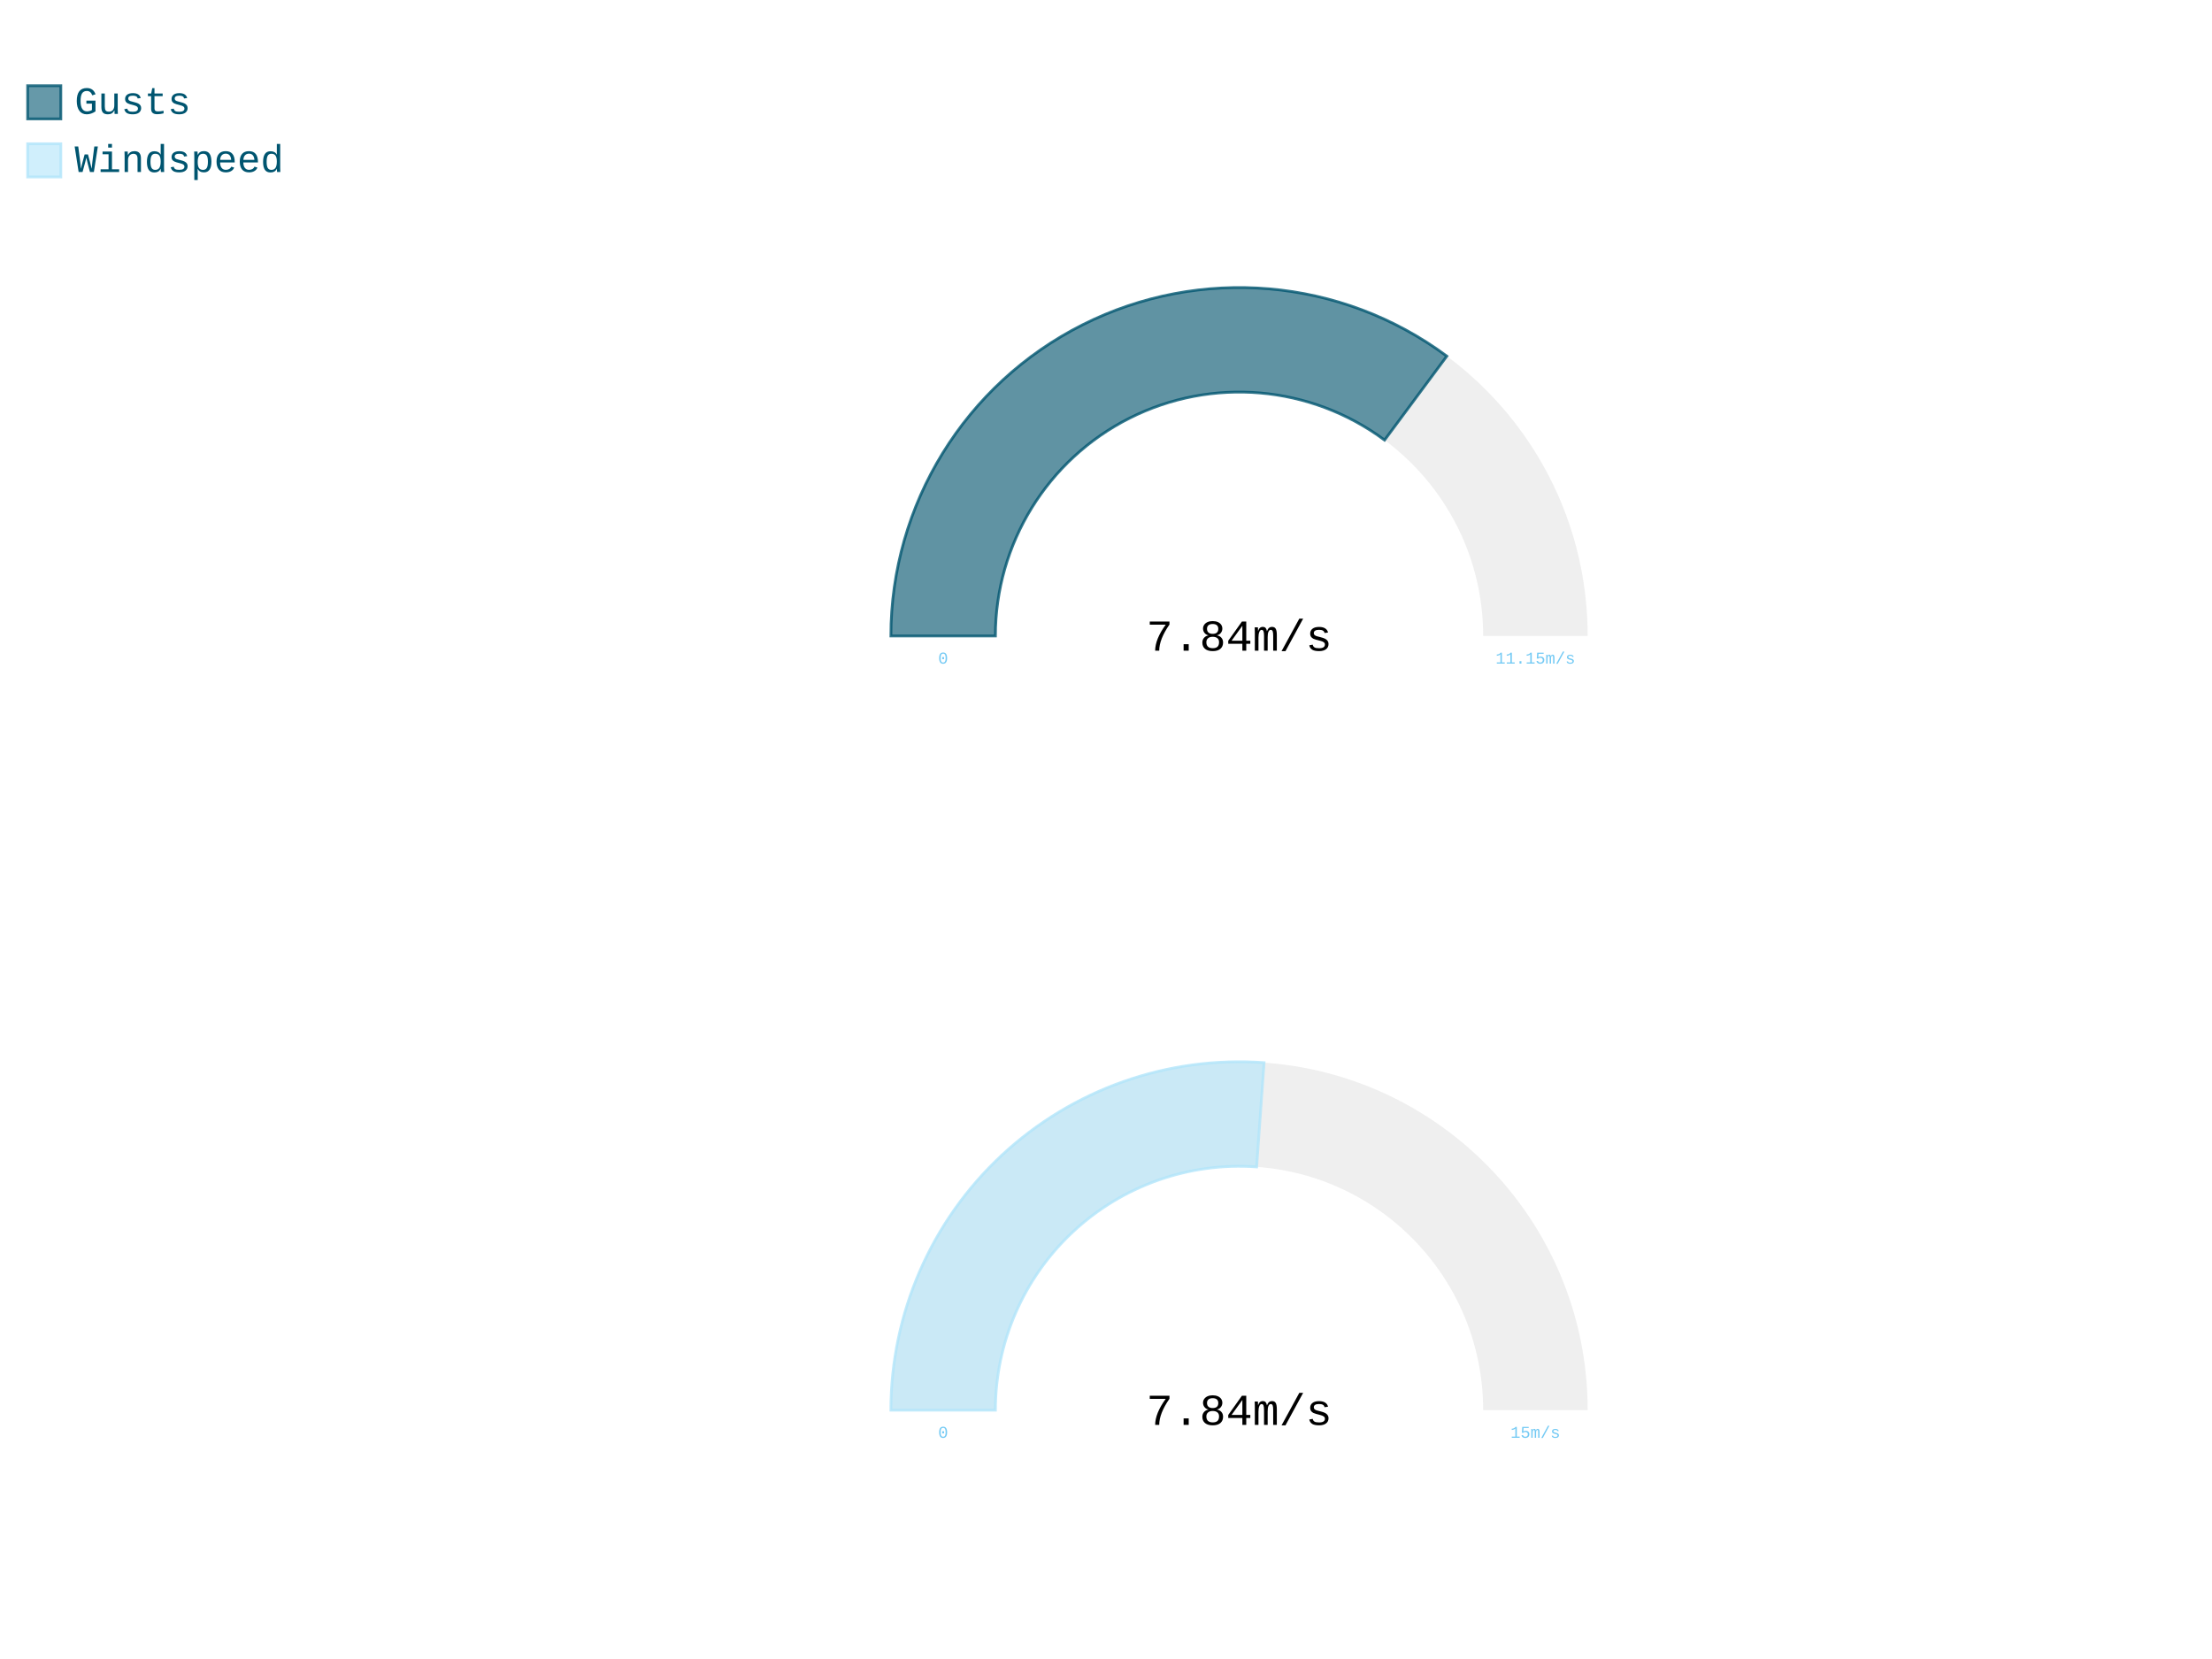
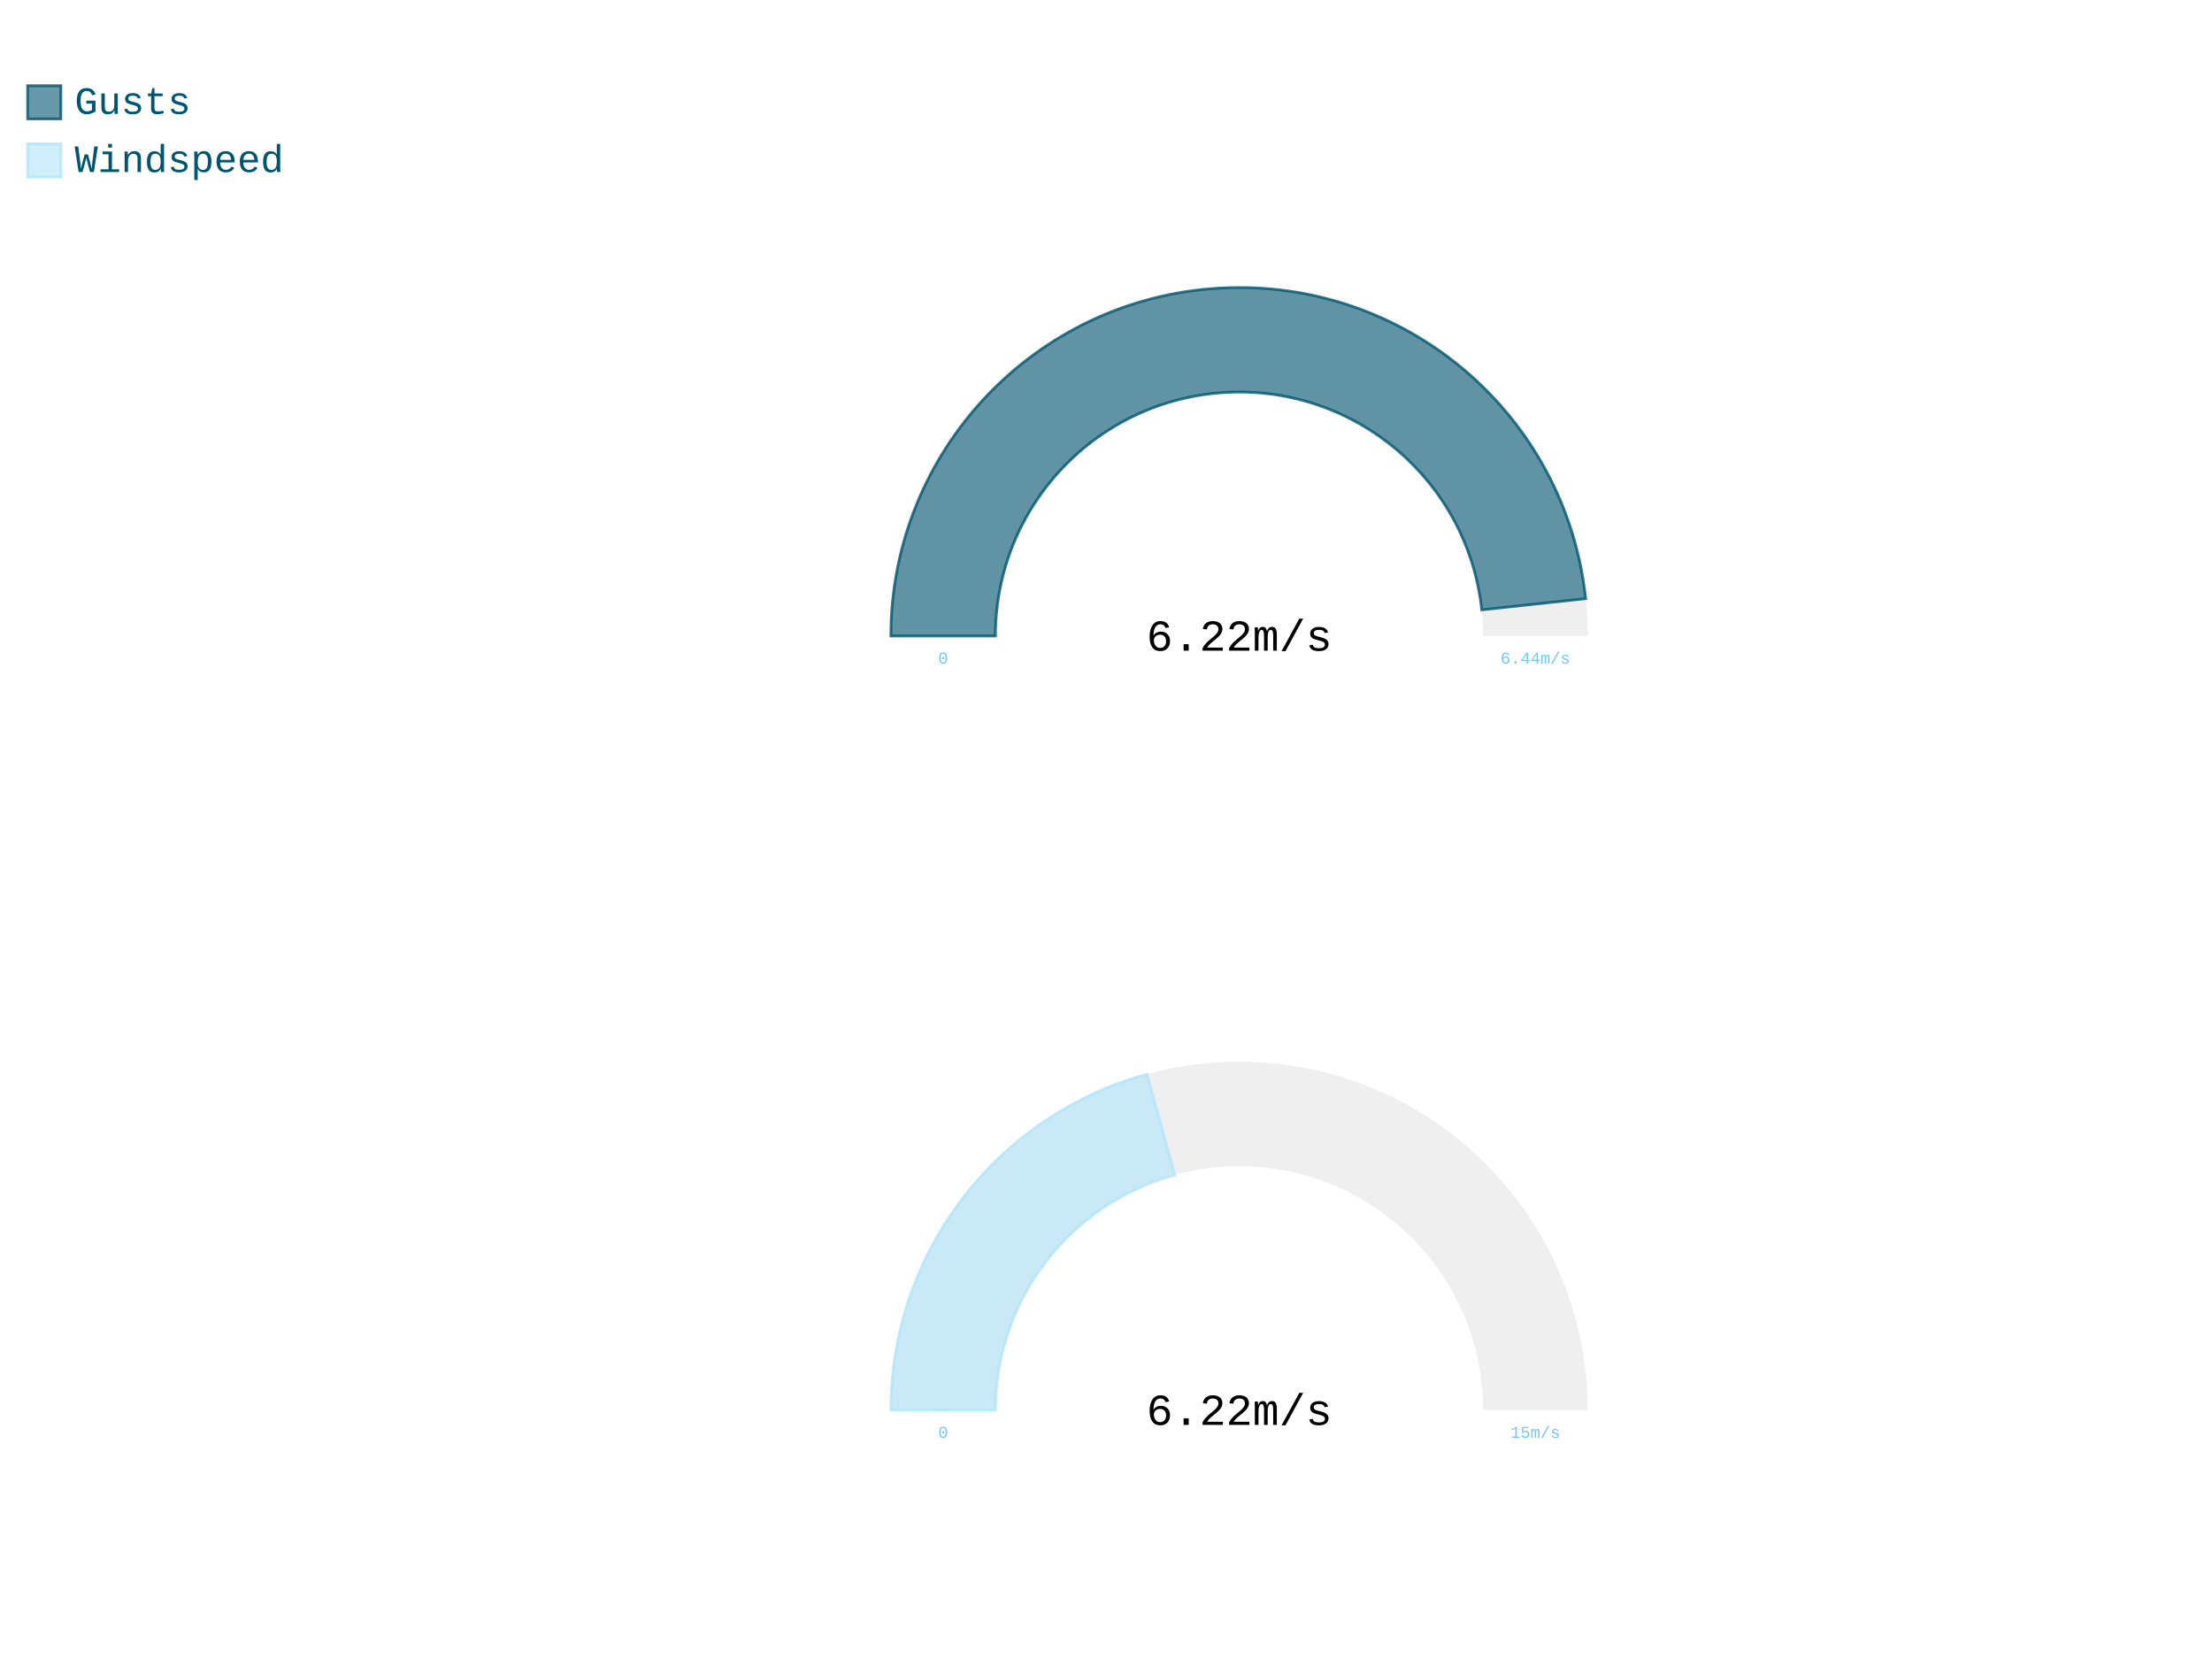
- <svg xmlns="http://www.w3.org/2000/svg" id="chart-01fc70ec-2e44-4ec4-bb84-44e8a8c33ff7" class="pygal-chart" viewBox="0 0 800 600">
+ <svg xmlns="http://www.w3.org/2000/svg" id="chart-1dbf234b-ae4c-4280-813f-f385c2196c47" class="pygal-chart" viewBox="0 0 800 600">
  <defs>
-     <style type="text/css">#chart-01fc70ec-2e44-4ec4-bb84-44e8a8c33ff7{-webkit-user-select:none;-webkit-font-smoothing:antialiased;font-family:Consolas,"Liberation Mono",Menlo,Courier,monospace}#chart-01fc70ec-2e44-4ec4-bb84-44e8a8c33ff7 .title{font-family:Consolas,"Liberation Mono",Menlo,Courier,monospace;font-size:16px}#chart-01fc70ec-2e44-4ec4-bb84-44e8a8c33ff7 .legends .legend text{font-family:Consolas,"Liberation Mono",Menlo,Courier,monospace;font-size:14px}#chart-01fc70ec-2e44-4ec4-bb84-44e8a8c33ff7 .axis text{font-family:Consolas,"Liberation Mono",Menlo,Courier,monospace;font-size:10px}#chart-01fc70ec-2e44-4ec4-bb84-44e8a8c33ff7 .axis text.major{font-family:Consolas,"Liberation Mono",Menlo,Courier,monospace;font-size:10px}#chart-01fc70ec-2e44-4ec4-bb84-44e8a8c33ff7 .text-overlay text.value{font-family:Consolas,"Liberation Mono",Menlo,Courier,monospace;font-size:16px}#chart-01fc70ec-2e44-4ec4-bb84-44e8a8c33ff7 .text-overlay text.label{font-family:Consolas,"Liberation Mono",Menlo,Courier,monospace;font-size:10px}#chart-01fc70ec-2e44-4ec4-bb84-44e8a8c33ff7 .tooltip{font-family:Consolas,"Liberation Mono",Menlo,Courier,monospace;font-size:14px}#chart-01fc70ec-2e44-4ec4-bb84-44e8a8c33ff7 text.no_data{font-family:Consolas,"Liberation Mono",Menlo,Courier,monospace;font-size:64px}
- #chart-01fc70ec-2e44-4ec4-bb84-44e8a8c33ff7{background-color:transparent}#chart-01fc70ec-2e44-4ec4-bb84-44e8a8c33ff7 path,#chart-01fc70ec-2e44-4ec4-bb84-44e8a8c33ff7 line,#chart-01fc70ec-2e44-4ec4-bb84-44e8a8c33ff7 rect,#chart-01fc70ec-2e44-4ec4-bb84-44e8a8c33ff7 circle{-webkit-transition:400ms ease-in;-moz-transition:400ms ease-in;transition:400ms ease-in}#chart-01fc70ec-2e44-4ec4-bb84-44e8a8c33ff7 .graph &gt; .background{fill:transparent}#chart-01fc70ec-2e44-4ec4-bb84-44e8a8c33ff7 .plot &gt; .background{fill:transparent}#chart-01fc70ec-2e44-4ec4-bb84-44e8a8c33ff7 .graph{fill:#005570}#chart-01fc70ec-2e44-4ec4-bb84-44e8a8c33ff7 text.no_data{fill:#18a7ed}#chart-01fc70ec-2e44-4ec4-bb84-44e8a8c33ff7 .title{fill:#18a7ed}#chart-01fc70ec-2e44-4ec4-bb84-44e8a8c33ff7 .legends .legend text{fill:#005570}#chart-01fc70ec-2e44-4ec4-bb84-44e8a8c33ff7 .legends .legend:hover text{fill:#18a7ed}#chart-01fc70ec-2e44-4ec4-bb84-44e8a8c33ff7 .axis .line{stroke:#18a7ed}#chart-01fc70ec-2e44-4ec4-bb84-44e8a8c33ff7 .axis .guide.line{stroke:#630C0D}#chart-01fc70ec-2e44-4ec4-bb84-44e8a8c33ff7 .axis .major.line{stroke:#005570}#chart-01fc70ec-2e44-4ec4-bb84-44e8a8c33ff7 .axis text.major{fill:#18a7ed}#chart-01fc70ec-2e44-4ec4-bb84-44e8a8c33ff7 .axis.y .guides:hover .guide.line,#chart-01fc70ec-2e44-4ec4-bb84-44e8a8c33ff7 .line-graph .axis.x .guides:hover .guide.line,#chart-01fc70ec-2e44-4ec4-bb84-44e8a8c33ff7 .stackedline-graph .axis.x .guides:hover .guide.line,#chart-01fc70ec-2e44-4ec4-bb84-44e8a8c33ff7 .xy-graph .axis.x .guides:hover .guide.line{stroke:#18a7ed}#chart-01fc70ec-2e44-4ec4-bb84-44e8a8c33ff7 .axis .guides:hover text{fill:#18a7ed}#chart-01fc70ec-2e44-4ec4-bb84-44e8a8c33ff7 .reactive{fill-opacity:.6;stroke-opacity:.8}#chart-01fc70ec-2e44-4ec4-bb84-44e8a8c33ff7 .ci{stroke:#005570}#chart-01fc70ec-2e44-4ec4-bb84-44e8a8c33ff7 .reactive.active,#chart-01fc70ec-2e44-4ec4-bb84-44e8a8c33ff7 .active .reactive{fill-opacity:.9;stroke-opacity:.9;stroke-width:4}#chart-01fc70ec-2e44-4ec4-bb84-44e8a8c33ff7 .ci .reactive.active{stroke-width:1.5}#chart-01fc70ec-2e44-4ec4-bb84-44e8a8c33ff7 .series text{fill:#18a7ed}#chart-01fc70ec-2e44-4ec4-bb84-44e8a8c33ff7 .tooltip rect{fill:transparent;stroke:#18a7ed;-webkit-transition:opacity 400ms ease-in;-moz-transition:opacity 400ms ease-in;transition:opacity 400ms ease-in}#chart-01fc70ec-2e44-4ec4-bb84-44e8a8c33ff7 .tooltip .label{fill:#005570}#chart-01fc70ec-2e44-4ec4-bb84-44e8a8c33ff7 .tooltip .label{fill:#005570}#chart-01fc70ec-2e44-4ec4-bb84-44e8a8c33ff7 .tooltip .legend{font-size:.8em;fill:#630C0D}#chart-01fc70ec-2e44-4ec4-bb84-44e8a8c33ff7 .tooltip .x_label{font-size:.6em;fill:#18a7ed}#chart-01fc70ec-2e44-4ec4-bb84-44e8a8c33ff7 .tooltip .xlink{font-size:.5em;text-decoration:underline}#chart-01fc70ec-2e44-4ec4-bb84-44e8a8c33ff7 .tooltip .value{font-size:1.5em}#chart-01fc70ec-2e44-4ec4-bb84-44e8a8c33ff7 .bound{font-size:.5em}#chart-01fc70ec-2e44-4ec4-bb84-44e8a8c33ff7 .max-value{font-size:.75em;fill:#630C0D}#chart-01fc70ec-2e44-4ec4-bb84-44e8a8c33ff7 .map-element{fill:transparent;stroke:#630C0D !important}#chart-01fc70ec-2e44-4ec4-bb84-44e8a8c33ff7 .map-element .reactive{fill-opacity:inherit;stroke-opacity:inherit}#chart-01fc70ec-2e44-4ec4-bb84-44e8a8c33ff7 .color-0,#chart-01fc70ec-2e44-4ec4-bb84-44e8a8c33ff7 .color-0 a:visited{stroke:#005570;fill:#005570}#chart-01fc70ec-2e44-4ec4-bb84-44e8a8c33ff7 .color-1,#chart-01fc70ec-2e44-4ec4-bb84-44e8a8c33ff7 .color-1 a:visited{stroke:#b1e4fa;fill:#b1e4fa}#chart-01fc70ec-2e44-4ec4-bb84-44e8a8c33ff7 .text-overlay .color-0 text{fill:black}#chart-01fc70ec-2e44-4ec4-bb84-44e8a8c33ff7 .text-overlay .color-1 text{fill:black}
- #chart-01fc70ec-2e44-4ec4-bb84-44e8a8c33ff7 text.no_data{text-anchor:middle}#chart-01fc70ec-2e44-4ec4-bb84-44e8a8c33ff7 .guide.line{fill:none}#chart-01fc70ec-2e44-4ec4-bb84-44e8a8c33ff7 .centered{text-anchor:middle}#chart-01fc70ec-2e44-4ec4-bb84-44e8a8c33ff7 .title{text-anchor:middle}#chart-01fc70ec-2e44-4ec4-bb84-44e8a8c33ff7 .legends .legend text{fill-opacity:1}#chart-01fc70ec-2e44-4ec4-bb84-44e8a8c33ff7 .axis.x text{text-anchor:middle}#chart-01fc70ec-2e44-4ec4-bb84-44e8a8c33ff7 .axis.x:not(.web) text[transform]{text-anchor:start}#chart-01fc70ec-2e44-4ec4-bb84-44e8a8c33ff7 .axis.x:not(.web) text[transform].backwards{text-anchor:end}#chart-01fc70ec-2e44-4ec4-bb84-44e8a8c33ff7 .axis.y text{text-anchor:end}#chart-01fc70ec-2e44-4ec4-bb84-44e8a8c33ff7 .axis.y text[transform].backwards{text-anchor:start}#chart-01fc70ec-2e44-4ec4-bb84-44e8a8c33ff7 .axis.y2 text{text-anchor:start}#chart-01fc70ec-2e44-4ec4-bb84-44e8a8c33ff7 .axis.y2 text[transform].backwards{text-anchor:end}#chart-01fc70ec-2e44-4ec4-bb84-44e8a8c33ff7 .axis .guide.line{stroke-dasharray:4,4}#chart-01fc70ec-2e44-4ec4-bb84-44e8a8c33ff7 .axis .major.guide.line{stroke-dasharray:6,6}#chart-01fc70ec-2e44-4ec4-bb84-44e8a8c33ff7 .horizontal .axis.y .guide.line,#chart-01fc70ec-2e44-4ec4-bb84-44e8a8c33ff7 .horizontal .axis.y2 .guide.line,#chart-01fc70ec-2e44-4ec4-bb84-44e8a8c33ff7 .vertical .axis.x .guide.line{opacity:0}#chart-01fc70ec-2e44-4ec4-bb84-44e8a8c33ff7 .horizontal .axis.always_show .guide.line,#chart-01fc70ec-2e44-4ec4-bb84-44e8a8c33ff7 .vertical .axis.always_show .guide.line{opacity:1 !important}#chart-01fc70ec-2e44-4ec4-bb84-44e8a8c33ff7 .axis.y .guides:hover .guide.line,#chart-01fc70ec-2e44-4ec4-bb84-44e8a8c33ff7 .axis.y2 .guides:hover .guide.line,#chart-01fc70ec-2e44-4ec4-bb84-44e8a8c33ff7 .axis.x .guides:hover .guide.line{opacity:1}#chart-01fc70ec-2e44-4ec4-bb84-44e8a8c33ff7 .axis .guides:hover text{opacity:1}#chart-01fc70ec-2e44-4ec4-bb84-44e8a8c33ff7 .nofill{fill:none}#chart-01fc70ec-2e44-4ec4-bb84-44e8a8c33ff7 .subtle-fill{fill-opacity:.2}#chart-01fc70ec-2e44-4ec4-bb84-44e8a8c33ff7 .dot{stroke-width:1px;fill-opacity:1}#chart-01fc70ec-2e44-4ec4-bb84-44e8a8c33ff7 .dot.active{stroke-width:5px}#chart-01fc70ec-2e44-4ec4-bb84-44e8a8c33ff7 .dot.negative{fill:transparent}#chart-01fc70ec-2e44-4ec4-bb84-44e8a8c33ff7 text,#chart-01fc70ec-2e44-4ec4-bb84-44e8a8c33ff7 tspan{stroke:none !important}#chart-01fc70ec-2e44-4ec4-bb84-44e8a8c33ff7 .series text.active{opacity:1}#chart-01fc70ec-2e44-4ec4-bb84-44e8a8c33ff7 .tooltip rect{fill-opacity:.95;stroke-width:.5}#chart-01fc70ec-2e44-4ec4-bb84-44e8a8c33ff7 .tooltip text{fill-opacity:1}#chart-01fc70ec-2e44-4ec4-bb84-44e8a8c33ff7 .showable{visibility:hidden}#chart-01fc70ec-2e44-4ec4-bb84-44e8a8c33ff7 .showable.shown{visibility:visible}#chart-01fc70ec-2e44-4ec4-bb84-44e8a8c33ff7 .gauge-background{fill:rgba(229,229,229,1);stroke:none}#chart-01fc70ec-2e44-4ec4-bb84-44e8a8c33ff7 .bg-lines{stroke:transparent;stroke-width:2px}</style>
+     <style type="text/css">#chart-1dbf234b-ae4c-4280-813f-f385c2196c47{-webkit-user-select:none;-webkit-font-smoothing:antialiased;font-family:Consolas,"Liberation Mono",Menlo,Courier,monospace}#chart-1dbf234b-ae4c-4280-813f-f385c2196c47 .title{font-family:Consolas,"Liberation Mono",Menlo,Courier,monospace;font-size:16px}#chart-1dbf234b-ae4c-4280-813f-f385c2196c47 .legends .legend text{font-family:Consolas,"Liberation Mono",Menlo,Courier,monospace;font-size:14px}#chart-1dbf234b-ae4c-4280-813f-f385c2196c47 .axis text{font-family:Consolas,"Liberation Mono",Menlo,Courier,monospace;font-size:10px}#chart-1dbf234b-ae4c-4280-813f-f385c2196c47 .axis text.major{font-family:Consolas,"Liberation Mono",Menlo,Courier,monospace;font-size:10px}#chart-1dbf234b-ae4c-4280-813f-f385c2196c47 .text-overlay text.value{font-family:Consolas,"Liberation Mono",Menlo,Courier,monospace;font-size:16px}#chart-1dbf234b-ae4c-4280-813f-f385c2196c47 .text-overlay text.label{font-family:Consolas,"Liberation Mono",Menlo,Courier,monospace;font-size:10px}#chart-1dbf234b-ae4c-4280-813f-f385c2196c47 .tooltip{font-family:Consolas,"Liberation Mono",Menlo,Courier,monospace;font-size:14px}#chart-1dbf234b-ae4c-4280-813f-f385c2196c47 text.no_data{font-family:Consolas,"Liberation Mono",Menlo,Courier,monospace;font-size:64px}
+ #chart-1dbf234b-ae4c-4280-813f-f385c2196c47{background-color:transparent}#chart-1dbf234b-ae4c-4280-813f-f385c2196c47 path,#chart-1dbf234b-ae4c-4280-813f-f385c2196c47 line,#chart-1dbf234b-ae4c-4280-813f-f385c2196c47 rect,#chart-1dbf234b-ae4c-4280-813f-f385c2196c47 circle{-webkit-transition:400ms ease-in;-moz-transition:400ms ease-in;transition:400ms ease-in}#chart-1dbf234b-ae4c-4280-813f-f385c2196c47 .graph &gt; .background{fill:transparent}#chart-1dbf234b-ae4c-4280-813f-f385c2196c47 .plot &gt; .background{fill:transparent}#chart-1dbf234b-ae4c-4280-813f-f385c2196c47 .graph{fill:#005570}#chart-1dbf234b-ae4c-4280-813f-f385c2196c47 text.no_data{fill:#18a7ed}#chart-1dbf234b-ae4c-4280-813f-f385c2196c47 .title{fill:#18a7ed}#chart-1dbf234b-ae4c-4280-813f-f385c2196c47 .legends .legend text{fill:#005570}#chart-1dbf234b-ae4c-4280-813f-f385c2196c47 .legends .legend:hover text{fill:#18a7ed}#chart-1dbf234b-ae4c-4280-813f-f385c2196c47 .axis .line{stroke:#18a7ed}#chart-1dbf234b-ae4c-4280-813f-f385c2196c47 .axis .guide.line{stroke:#630C0D}#chart-1dbf234b-ae4c-4280-813f-f385c2196c47 .axis .major.line{stroke:#005570}#chart-1dbf234b-ae4c-4280-813f-f385c2196c47 .axis text.major{fill:#18a7ed}#chart-1dbf234b-ae4c-4280-813f-f385c2196c47 .axis.y .guides:hover .guide.line,#chart-1dbf234b-ae4c-4280-813f-f385c2196c47 .line-graph .axis.x .guides:hover .guide.line,#chart-1dbf234b-ae4c-4280-813f-f385c2196c47 .stackedline-graph .axis.x .guides:hover .guide.line,#chart-1dbf234b-ae4c-4280-813f-f385c2196c47 .xy-graph .axis.x .guides:hover .guide.line{stroke:#18a7ed}#chart-1dbf234b-ae4c-4280-813f-f385c2196c47 .axis .guides:hover text{fill:#18a7ed}#chart-1dbf234b-ae4c-4280-813f-f385c2196c47 .reactive{fill-opacity:.6;stroke-opacity:.8}#chart-1dbf234b-ae4c-4280-813f-f385c2196c47 .ci{stroke:#005570}#chart-1dbf234b-ae4c-4280-813f-f385c2196c47 .reactive.active,#chart-1dbf234b-ae4c-4280-813f-f385c2196c47 .active .reactive{fill-opacity:.9;stroke-opacity:.9;stroke-width:4}#chart-1dbf234b-ae4c-4280-813f-f385c2196c47 .ci .reactive.active{stroke-width:1.5}#chart-1dbf234b-ae4c-4280-813f-f385c2196c47 .series text{fill:#18a7ed}#chart-1dbf234b-ae4c-4280-813f-f385c2196c47 .tooltip rect{fill:transparent;stroke:#18a7ed;-webkit-transition:opacity 400ms ease-in;-moz-transition:opacity 400ms ease-in;transition:opacity 400ms ease-in}#chart-1dbf234b-ae4c-4280-813f-f385c2196c47 .tooltip .label{fill:#005570}#chart-1dbf234b-ae4c-4280-813f-f385c2196c47 .tooltip .label{fill:#005570}#chart-1dbf234b-ae4c-4280-813f-f385c2196c47 .tooltip .legend{font-size:.8em;fill:#630C0D}#chart-1dbf234b-ae4c-4280-813f-f385c2196c47 .tooltip .x_label{font-size:.6em;fill:#18a7ed}#chart-1dbf234b-ae4c-4280-813f-f385c2196c47 .tooltip .xlink{font-size:.5em;text-decoration:underline}#chart-1dbf234b-ae4c-4280-813f-f385c2196c47 .tooltip .value{font-size:1.5em}#chart-1dbf234b-ae4c-4280-813f-f385c2196c47 .bound{font-size:.5em}#chart-1dbf234b-ae4c-4280-813f-f385c2196c47 .max-value{font-size:.75em;fill:#630C0D}#chart-1dbf234b-ae4c-4280-813f-f385c2196c47 .map-element{fill:transparent;stroke:#630C0D !important}#chart-1dbf234b-ae4c-4280-813f-f385c2196c47 .map-element .reactive{fill-opacity:inherit;stroke-opacity:inherit}#chart-1dbf234b-ae4c-4280-813f-f385c2196c47 .color-0,#chart-1dbf234b-ae4c-4280-813f-f385c2196c47 .color-0 a:visited{stroke:#005570;fill:#005570}#chart-1dbf234b-ae4c-4280-813f-f385c2196c47 .color-1,#chart-1dbf234b-ae4c-4280-813f-f385c2196c47 .color-1 a:visited{stroke:#b1e4fa;fill:#b1e4fa}#chart-1dbf234b-ae4c-4280-813f-f385c2196c47 .text-overlay .color-0 text{fill:black}#chart-1dbf234b-ae4c-4280-813f-f385c2196c47 .text-overlay .color-1 text{fill:black}
+ #chart-1dbf234b-ae4c-4280-813f-f385c2196c47 text.no_data{text-anchor:middle}#chart-1dbf234b-ae4c-4280-813f-f385c2196c47 .guide.line{fill:none}#chart-1dbf234b-ae4c-4280-813f-f385c2196c47 .centered{text-anchor:middle}#chart-1dbf234b-ae4c-4280-813f-f385c2196c47 .title{text-anchor:middle}#chart-1dbf234b-ae4c-4280-813f-f385c2196c47 .legends .legend text{fill-opacity:1}#chart-1dbf234b-ae4c-4280-813f-f385c2196c47 .axis.x text{text-anchor:middle}#chart-1dbf234b-ae4c-4280-813f-f385c2196c47 .axis.x:not(.web) text[transform]{text-anchor:start}#chart-1dbf234b-ae4c-4280-813f-f385c2196c47 .axis.x:not(.web) text[transform].backwards{text-anchor:end}#chart-1dbf234b-ae4c-4280-813f-f385c2196c47 .axis.y text{text-anchor:end}#chart-1dbf234b-ae4c-4280-813f-f385c2196c47 .axis.y text[transform].backwards{text-anchor:start}#chart-1dbf234b-ae4c-4280-813f-f385c2196c47 .axis.y2 text{text-anchor:start}#chart-1dbf234b-ae4c-4280-813f-f385c2196c47 .axis.y2 text[transform].backwards{text-anchor:end}#chart-1dbf234b-ae4c-4280-813f-f385c2196c47 .axis .guide.line{stroke-dasharray:4,4}#chart-1dbf234b-ae4c-4280-813f-f385c2196c47 .axis .major.guide.line{stroke-dasharray:6,6}#chart-1dbf234b-ae4c-4280-813f-f385c2196c47 .horizontal .axis.y .guide.line,#chart-1dbf234b-ae4c-4280-813f-f385c2196c47 .horizontal .axis.y2 .guide.line,#chart-1dbf234b-ae4c-4280-813f-f385c2196c47 .vertical .axis.x .guide.line{opacity:0}#chart-1dbf234b-ae4c-4280-813f-f385c2196c47 .horizontal .axis.always_show .guide.line,#chart-1dbf234b-ae4c-4280-813f-f385c2196c47 .vertical .axis.always_show .guide.line{opacity:1 !important}#chart-1dbf234b-ae4c-4280-813f-f385c2196c47 .axis.y .guides:hover .guide.line,#chart-1dbf234b-ae4c-4280-813f-f385c2196c47 .axis.y2 .guides:hover .guide.line,#chart-1dbf234b-ae4c-4280-813f-f385c2196c47 .axis.x .guides:hover .guide.line{opacity:1}#chart-1dbf234b-ae4c-4280-813f-f385c2196c47 .axis .guides:hover text{opacity:1}#chart-1dbf234b-ae4c-4280-813f-f385c2196c47 .nofill{fill:none}#chart-1dbf234b-ae4c-4280-813f-f385c2196c47 .subtle-fill{fill-opacity:.2}#chart-1dbf234b-ae4c-4280-813f-f385c2196c47 .dot{stroke-width:1px;fill-opacity:1}#chart-1dbf234b-ae4c-4280-813f-f385c2196c47 .dot.active{stroke-width:5px}#chart-1dbf234b-ae4c-4280-813f-f385c2196c47 .dot.negative{fill:transparent}#chart-1dbf234b-ae4c-4280-813f-f385c2196c47 text,#chart-1dbf234b-ae4c-4280-813f-f385c2196c47 tspan{stroke:none !important}#chart-1dbf234b-ae4c-4280-813f-f385c2196c47 .series text.active{opacity:1}#chart-1dbf234b-ae4c-4280-813f-f385c2196c47 .tooltip rect{fill-opacity:.95;stroke-width:.5}#chart-1dbf234b-ae4c-4280-813f-f385c2196c47 .tooltip text{fill-opacity:1}#chart-1dbf234b-ae4c-4280-813f-f385c2196c47 .showable{visibility:hidden}#chart-1dbf234b-ae4c-4280-813f-f385c2196c47 .showable.shown{visibility:visible}#chart-1dbf234b-ae4c-4280-813f-f385c2196c47 .gauge-background{fill:rgba(229,229,229,1);stroke:none}#chart-1dbf234b-ae4c-4280-813f-f385c2196c47 .bg-lines{stroke:transparent;stroke-width:2px}</style>
  </defs>
  <g class="graph solidgauge-graph vertical">
    <rect class="background" height="600" width="800" x="0" y="0" />
    <g class="plot" transform="translate(117, 20)">
      <rect class="background" height="560" width="662.4" x="0" y="0" />
      <path class="bg-lines" d="M0 280.0 L662.4 280.0" />
      <g class="series serie-0 color-0">
        <path class="gauge-background reactive" d="M205.2 210 A126 126 0 1 1 457.2 210 L419.4 210 A88.2 88.2 0 1 0 243 210 z" />
        <text class="y-0 bound reactive" text-anchor="middle" x="224.1" y="220">0</text>
-         <text class="y-1 bound reactive" text-anchor="middle" x="438.3" y="220.0">11.15m/s</text>
+         <text class="y-1 bound reactive" text-anchor="middle" x="438.3" y="220.0">6.44m/s</text>
        <g class="gauge">
-           <path class="slice reactive tooltip-trigger" d="M205.2 210 A126 126 0 0 1 406.263 108.799 L383.744 139.159 A88.2 88.2 0 0 0 243 210 z" />
+           <path class="slice reactive tooltip-trigger" d="M205.2 210 A126 126 0 0 1 456.475 196.503 L418.893 200.552 A88.2 88.2 0 0 0 243 210 z" />
        </g>
      </g>
      <g class="series serie-1 color-1">
        <path class="gauge-background reactive" d="M205.2 490 A126 126 0 1 1 457.2 490 L419.4 490 A88.2 88.2 0 1 0 243 490 z" />
        <text class="y-0 bound reactive" text-anchor="middle" x="224.1" y="500.0">0</text>
        <text class="y-1 bound reactive" text-anchor="middle" x="438.3" y="500.0">15m/s</text>
        <g class="gauge">
-           <path class="slice reactive tooltip-trigger" d="M205.2 490 A126 126 0 0 1 340.165 364.319 L337.475 402.024 A88.2 88.2 0 0 0 243 490 z" />
+           <path class="slice reactive tooltip-trigger" d="M205.2 490 A126 126 0 0 1 297.825 368.501 L307.837 404.95 A88.2 88.2 0 0 0 243 490 z" />
        </g>
      </g>
    </g>
    <g class="titles" />
    <g class="plot overlay" transform="translate(117, 20)">
      <g class="series serie-0 color-0" />
      <g class="series serie-1 color-1" />
    </g>
    <g class="plot text-overlay" transform="translate(117, 20)">
      <g class="series serie-0 color-0">
-         <text class="value gauge-sum" text-anchor="middle" x="331.2" y="215.333">7.84m/s</text>
+         <text class="value gauge-sum" text-anchor="middle" x="331.2" y="215.333">6.22m/s</text>
      </g>
      <g class="series serie-1 color-1">
-         <text class="value gauge-sum" text-anchor="middle" x="331.2" y="495.333">7.84m/s</text>
+         <text class="value gauge-sum" text-anchor="middle" x="331.2" y="495.333">6.22m/s</text>
      </g>
    </g>
    <g class="plot tooltip-overlay" transform="translate(117, 20)">
      <g class="tooltip" style="opacity: 0" transform="translate(0 0)">
        <rect class="tooltip-box" height="0" rx="0" ry="0" width="0" />
        <g class="text" />
      </g>
    </g>
    <g class="legends" transform="translate(10, 30)">
      <g class="legend reactive activate-serie" id="activate-serie-0">
        <rect class="color-0 reactive" height="12" width="12" x="0.0" y="1.0" />
        <text x="17.0" y="11.2">Gusts</text>
      </g>
      <g class="legend reactive activate-serie" id="activate-serie-1">
        <rect class="color-1 reactive" height="12" width="12" x="0.0" y="22.0" />
        <text x="17.0" y="32.2">Windspeed</text>
      </g>
    </g>
    <g class="legends" transform="translate(790, 30)" />
  </g>
</svg>
